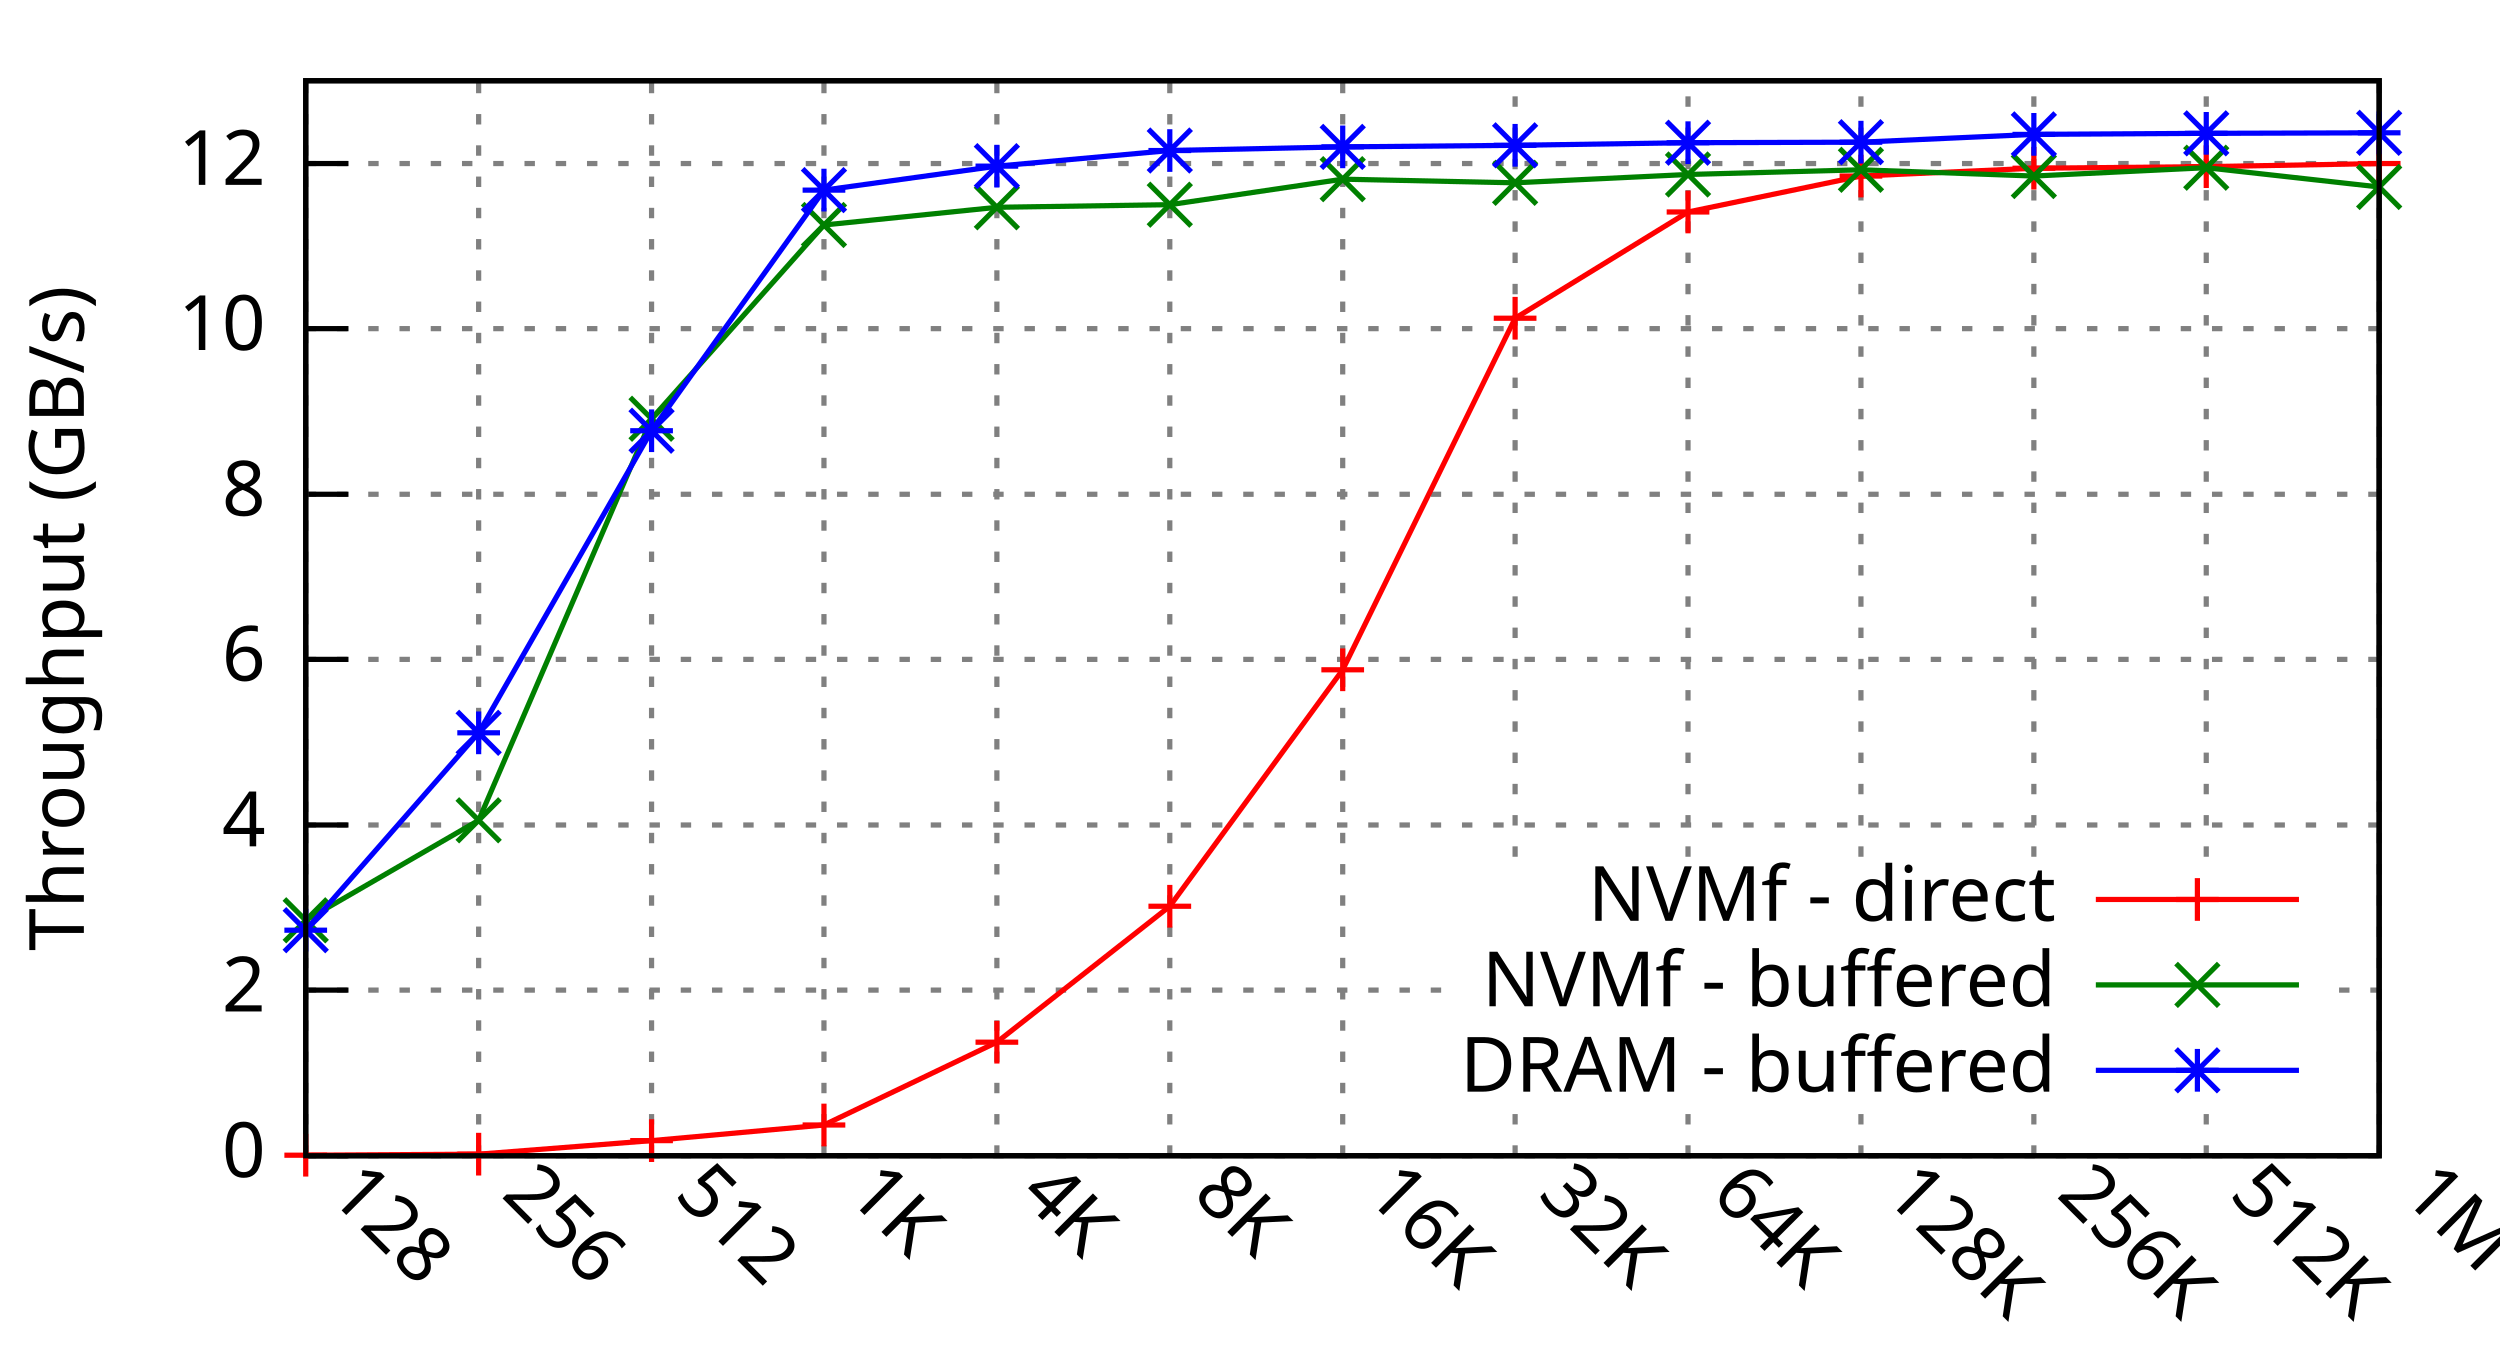
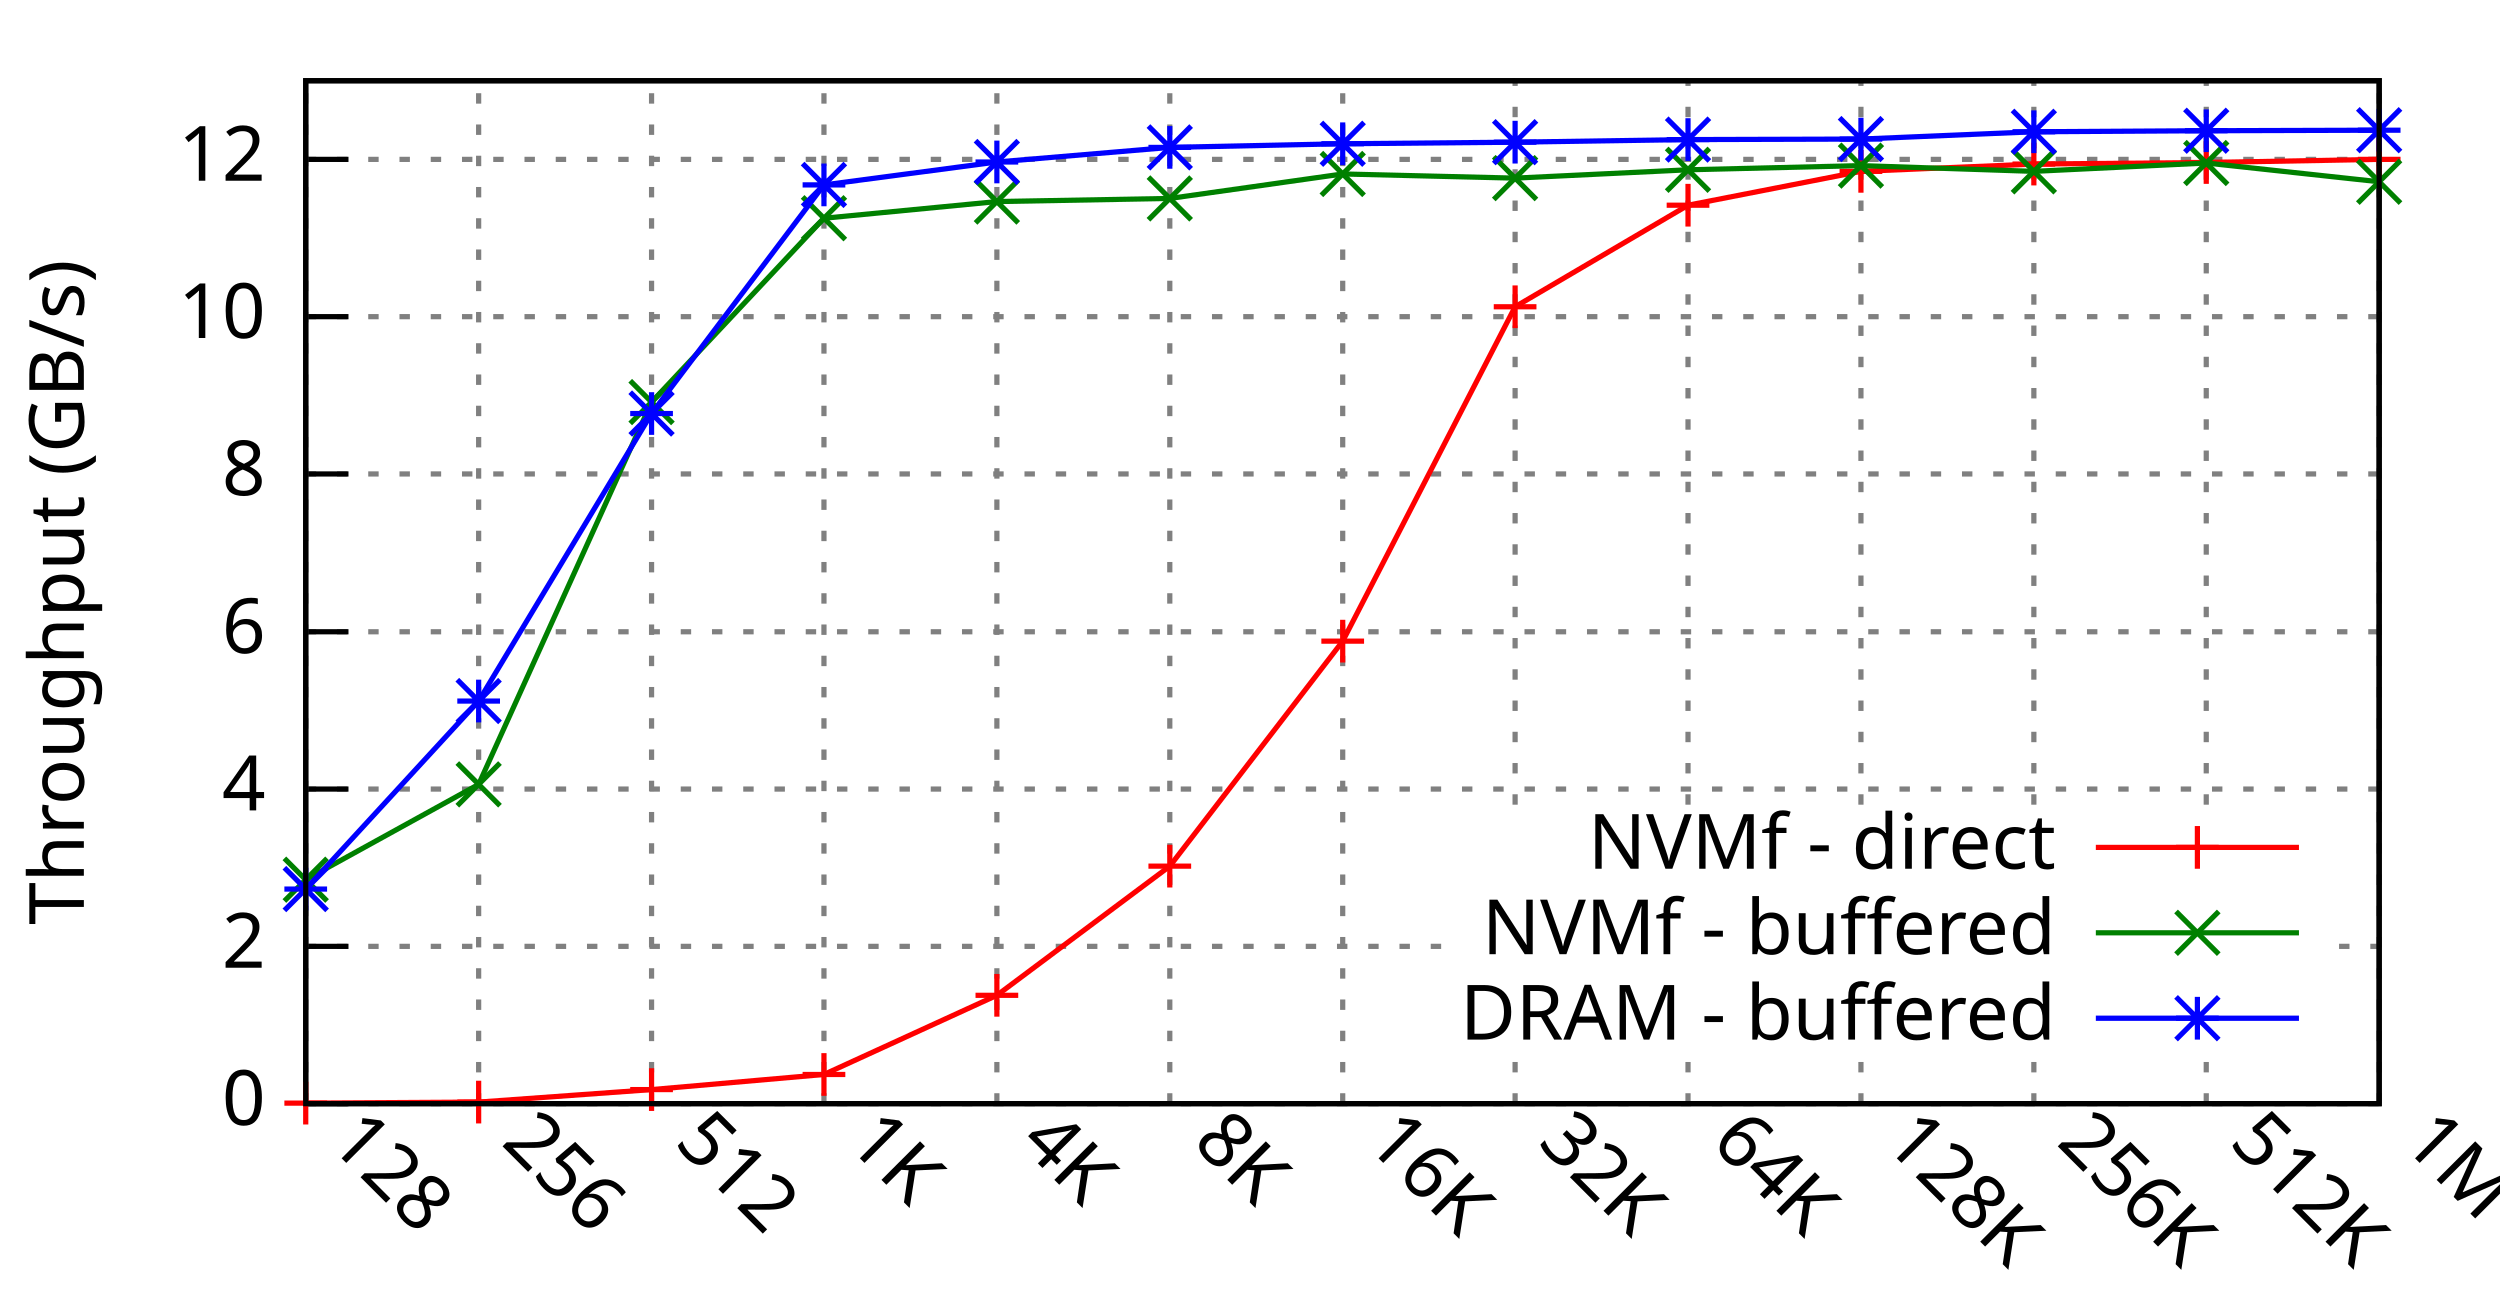
- <svg xmlns="http://www.w3.org/2000/svg" xmlns:xlink="http://www.w3.org/1999/xlink" width="480" height="260" viewBox="0 0 480 260">
+ <svg xmlns="http://www.w3.org/2000/svg" xmlns:xlink="http://www.w3.org/1999/xlink" width="480" height="250" viewBox="0 0 480 250">
  <g id="gnuplot_canvas">
-     <rect x="0" y="0" width="480" height="260" fill="none" />
+     <rect x="0" y="0" width="480" height="250" fill="none" />
    <defs>
      <circle id="gpDot" r="0.5" stroke-width="0.5" />
      <path id="gpPt0" stroke-width="0.244" stroke="currentColor" d="M-1,0 h2 M0,-1 v2" />
      <path id="gpPt1" stroke-width="0.244" stroke="currentColor" d="M-1,-1 L1,1 M1,-1 L-1,1" />
      <path id="gpPt2" stroke-width="0.244" stroke="currentColor" d="M-1,0 L1,0 M0,-1 L0,1 M-1,-1 L1,1 M-1,1 L1,-1" />
      <rect id="gpPt3" stroke-width="0.244" stroke="currentColor" x="-1" y="-1" width="2" height="2" />
      <rect id="gpPt4" stroke-width="0.244" stroke="currentColor" fill="currentColor" x="-1" y="-1" width="2" height="2" />
      <circle id="gpPt5" stroke-width="0.244" stroke="currentColor" cx="0" cy="0" r="1" />
      <use xlink:href="#gpPt5" id="gpPt6" fill="currentColor" stroke="none" />
      <path id="gpPt7" stroke-width="0.244" stroke="currentColor" d="M0,-1.33 L-1.33,0.67 L1.33,0.67 z" />
      <use xlink:href="#gpPt7" id="gpPt8" fill="currentColor" stroke="none" />
      <use xlink:href="#gpPt7" id="gpPt9" stroke="currentColor" transform="rotate(180)" />
      <use xlink:href="#gpPt9" id="gpPt10" fill="currentColor" stroke="none" />
      <use xlink:href="#gpPt3" id="gpPt11" stroke="currentColor" transform="rotate(45)" />
      <use xlink:href="#gpPt11" id="gpPt12" fill="currentColor" stroke="none" />
    </defs>
    <g style="fill:none; color:white; stroke:currentColor; stroke-width:1.00; stroke-linecap:butt; stroke-linejoin:miter">
</g>
    <g style="fill:none; color:black; stroke:currentColor; stroke-width:1.00; stroke-linecap:butt; stroke-linejoin:miter">
</g>
    <g style="fill:none; color:gray; stroke:currentColor; stroke-width:1.00; stroke-linecap:butt; stroke-linejoin:miter">
-       <path stroke="gray" stroke-dasharray=" 2,4" class="gridline" d="M58.7,221.9 L456.8,221.9  h0.01" />
-     </g>
-     <g style="fill:none; color:black; stroke:currentColor; stroke-width:1.00; stroke-linecap:butt; stroke-linejoin:miter">
-       <path stroke="black" d="M58.7,221.9 L66.9,221.9  h0.01" />
-       <g transform="translate(51.0,226.0)" style="stroke:none; fill:black; font-family:Times-Roman; font-size:11.00pt; text-anchor:end">
+       <path stroke="gray" stroke-dasharray=" 2,4" class="gridline" d="M58.7,211.9 L456.8,211.9  h0.01" />
+     </g>
+     <g style="fill:none; color:black; stroke:currentColor; stroke-width:1.00; stroke-linecap:butt; stroke-linejoin:miter">
+       <path stroke="black" d="M58.7,211.9 L66.9,211.9  h0.01" />
+       <g transform="translate(51.0,216.0)" style="stroke:none; fill:black; font-family:Times-Roman; font-size:11.00pt; text-anchor:end">
        <text> 0</text>
      </g>
    </g>
    <g style="fill:none; color:gray; stroke:currentColor; stroke-width:1.00; stroke-linecap:butt; stroke-linejoin:miter">
-       <path stroke="gray" stroke-dasharray=" 2,4" class="gridline" d="M58.7,190.1 L279.2,190.1 M449.1,190.1 L456.8,190.1  h0.01" />
-     </g>
-     <g style="fill:none; color:black; stroke:currentColor; stroke-width:1.00; stroke-linecap:butt; stroke-linejoin:miter">
-       <path stroke="black" d="M58.7,190.1 L66.9,190.1  h0.01" />
-       <g transform="translate(51.0,194.2)" style="stroke:none; fill:black; font-family:Times-Roman; font-size:11.00pt; text-anchor:end">
+       <path stroke="gray" stroke-dasharray=" 2,4" class="gridline" d="M58.7,181.7 L279.2,181.7 M449.1,181.7 L456.8,181.7  h0.01" />
+     </g>
+     <g style="fill:none; color:black; stroke:currentColor; stroke-width:1.00; stroke-linecap:butt; stroke-linejoin:miter">
+       <path stroke="black" d="M58.7,181.7 L66.9,181.7  h0.01" />
+       <g transform="translate(51.0,185.8)" style="stroke:none; fill:black; font-family:Times-Roman; font-size:11.00pt; text-anchor:end">
        <text> 2</text>
      </g>
    </g>
    <g style="fill:none; color:gray; stroke:currentColor; stroke-width:1.00; stroke-linecap:butt; stroke-linejoin:miter">
-       <path stroke="gray" stroke-dasharray=" 2,4" class="gridline" d="M58.7,158.4 L456.8,158.4  h0.01" />
-     </g>
-     <g style="fill:none; color:black; stroke:currentColor; stroke-width:1.00; stroke-linecap:butt; stroke-linejoin:miter">
-       <path stroke="black" d="M58.7,158.4 L66.9,158.4  h0.01" />
-       <g transform="translate(51.0,162.5)" style="stroke:none; fill:black; font-family:Times-Roman; font-size:11.00pt; text-anchor:end">
+       <path stroke="gray" stroke-dasharray=" 2,4" class="gridline" d="M58.7,151.5 L456.8,151.5  h0.01" />
+     </g>
+     <g style="fill:none; color:black; stroke:currentColor; stroke-width:1.00; stroke-linecap:butt; stroke-linejoin:miter">
+       <path stroke="black" d="M58.7,151.5 L66.9,151.5  h0.01" />
+       <g transform="translate(51.0,155.6)" style="stroke:none; fill:black; font-family:Times-Roman; font-size:11.00pt; text-anchor:end">
        <text> 4</text>
      </g>
    </g>
    <g style="fill:none; color:gray; stroke:currentColor; stroke-width:1.00; stroke-linecap:butt; stroke-linejoin:miter">
-       <path stroke="gray" stroke-dasharray=" 2,4" class="gridline" d="M58.7,126.6 L456.8,126.6  h0.01" />
-     </g>
-     <g style="fill:none; color:black; stroke:currentColor; stroke-width:1.00; stroke-linecap:butt; stroke-linejoin:miter">
-       <path stroke="black" d="M58.7,126.6 L66.9,126.6  h0.01" />
-       <g transform="translate(51.0,130.7)" style="stroke:none; fill:black; font-family:Times-Roman; font-size:11.00pt; text-anchor:end">
+       <path stroke="gray" stroke-dasharray=" 2,4" class="gridline" d="M58.7,121.3 L456.8,121.3  h0.01" />
+     </g>
+     <g style="fill:none; color:black; stroke:currentColor; stroke-width:1.00; stroke-linecap:butt; stroke-linejoin:miter">
+       <path stroke="black" d="M58.7,121.3 L66.9,121.3  h0.01" />
+       <g transform="translate(51.0,125.4)" style="stroke:none; fill:black; font-family:Times-Roman; font-size:11.00pt; text-anchor:end">
        <text> 6</text>
      </g>
    </g>
    <g style="fill:none; color:gray; stroke:currentColor; stroke-width:1.00; stroke-linecap:butt; stroke-linejoin:miter">
-       <path stroke="gray" stroke-dasharray=" 2,4" class="gridline" d="M58.7,94.9 L456.8,94.9  h0.01" />
-     </g>
-     <g style="fill:none; color:black; stroke:currentColor; stroke-width:1.00; stroke-linecap:butt; stroke-linejoin:miter">
-       <path stroke="black" d="M58.7,94.9 L66.9,94.9  h0.01" />
-       <g transform="translate(51.0,99.0)" style="stroke:none; fill:black; font-family:Times-Roman; font-size:11.00pt; text-anchor:end">
+       <path stroke="gray" stroke-dasharray=" 2,4" class="gridline" d="M58.7,91.0 L456.8,91.0  h0.01" />
+     </g>
+     <g style="fill:none; color:black; stroke:currentColor; stroke-width:1.00; stroke-linecap:butt; stroke-linejoin:miter">
+       <path stroke="black" d="M58.7,91.0 L66.9,91.0  h0.01" />
+       <g transform="translate(51.0,95.1)" style="stroke:none; fill:black; font-family:Times-Roman; font-size:11.00pt; text-anchor:end">
        <text> 8</text>
      </g>
    </g>
    <g style="fill:none; color:gray; stroke:currentColor; stroke-width:1.00; stroke-linecap:butt; stroke-linejoin:miter">
-       <path stroke="gray" stroke-dasharray=" 2,4" class="gridline" d="M58.7,63.1 L456.8,63.1  h0.01" />
-     </g>
-     <g style="fill:none; color:black; stroke:currentColor; stroke-width:1.00; stroke-linecap:butt; stroke-linejoin:miter">
-       <path stroke="black" d="M58.7,63.1 L66.9,63.1  h0.01" />
-       <g transform="translate(51.0,67.2)" style="stroke:none; fill:black; font-family:Times-Roman; font-size:11.00pt; text-anchor:end">
+       <path stroke="gray" stroke-dasharray=" 2,4" class="gridline" d="M58.7,60.8 L456.8,60.8  h0.01" />
+     </g>
+     <g style="fill:none; color:black; stroke:currentColor; stroke-width:1.00; stroke-linecap:butt; stroke-linejoin:miter">
+       <path stroke="black" d="M58.7,60.8 L66.9,60.8  h0.01" />
+       <g transform="translate(51.0,64.9)" style="stroke:none; fill:black; font-family:Times-Roman; font-size:11.00pt; text-anchor:end">
        <text> 10</text>
      </g>
    </g>
    <g style="fill:none; color:gray; stroke:currentColor; stroke-width:1.00; stroke-linecap:butt; stroke-linejoin:miter">
-       <path stroke="gray" stroke-dasharray=" 2,4" class="gridline" d="M58.7,31.4 L456.8,31.4  h0.01" />
-     </g>
-     <g style="fill:none; color:black; stroke:currentColor; stroke-width:1.00; stroke-linecap:butt; stroke-linejoin:miter">
-       <path stroke="black" d="M58.7,31.4 L66.9,31.4  h0.01" />
-       <g transform="translate(51.0,35.5)" style="stroke:none; fill:black; font-family:Times-Roman; font-size:11.00pt; text-anchor:end">
+       <path stroke="gray" stroke-dasharray=" 2,4" class="gridline" d="M58.7,30.6 L456.8,30.6  h0.01" />
+     </g>
+     <g style="fill:none; color:black; stroke:currentColor; stroke-width:1.00; stroke-linecap:butt; stroke-linejoin:miter">
+       <path stroke="black" d="M58.7,30.6 L66.9,30.6  h0.01" />
+       <g transform="translate(51.0,34.7)" style="stroke:none; fill:black; font-family:Times-Roman; font-size:11.00pt; text-anchor:end">
        <text> 12</text>
      </g>
    </g>
    <g style="fill:none; color:gray; stroke:currentColor; stroke-width:1.00; stroke-linecap:butt; stroke-linejoin:miter">
-       <path stroke="gray" stroke-dasharray=" 2,4" class="gridline" d="M58.7,221.9 L58.7,15.5  h0.01" />
-     </g>
-     <g style="fill:none; color:black; stroke:currentColor; stroke-width:1.00; stroke-linecap:butt; stroke-linejoin:miter">
-       <path stroke="black" d="M58.7,221.9  h0.01" />
-       <g transform="translate(62.8,229.6) rotate(45)" style="stroke:none; fill:black; font-family:Times-Roman; font-size:11.00pt; text-anchor:start">
+       <path stroke="gray" stroke-dasharray=" 2,4" class="gridline" d="M58.7,211.9 L58.7,15.5  h0.01" />
+     </g>
+     <g style="fill:none; color:black; stroke:currentColor; stroke-width:1.00; stroke-linecap:butt; stroke-linejoin:miter">
+       <path stroke="black" d="M58.7,211.9  h0.01" />
+       <g transform="translate(62.8,219.6) rotate(45)" style="stroke:none; fill:black; font-family:Times-Roman; font-size:11.00pt; text-anchor:start">
        <text>128</text>
      </g>
    </g>
    <g style="fill:none; color:gray; stroke:currentColor; stroke-width:1.00; stroke-linecap:butt; stroke-linejoin:miter">
-       <path stroke="gray" stroke-dasharray=" 2,4" class="gridline" d="M91.9,221.9 L91.9,15.5  h0.01" />
-     </g>
-     <g style="fill:none; color:black; stroke:currentColor; stroke-width:1.00; stroke-linecap:butt; stroke-linejoin:miter">
-       <path stroke="black" d="M91.9,221.9  h0.01" />
-       <g transform="translate(96.0,229.6) rotate(45)" style="stroke:none; fill:black; font-family:Times-Roman; font-size:11.00pt; text-anchor:start">
+       <path stroke="gray" stroke-dasharray=" 2,4" class="gridline" d="M91.9,211.9 L91.9,15.5  h0.01" />
+     </g>
+     <g style="fill:none; color:black; stroke:currentColor; stroke-width:1.00; stroke-linecap:butt; stroke-linejoin:miter">
+       <path stroke="black" d="M91.9,211.9  h0.01" />
+       <g transform="translate(96.0,219.6) rotate(45)" style="stroke:none; fill:black; font-family:Times-Roman; font-size:11.00pt; text-anchor:start">
        <text>256</text>
      </g>
    </g>
    <g style="fill:none; color:gray; stroke:currentColor; stroke-width:1.00; stroke-linecap:butt; stroke-linejoin:miter">
-       <path stroke="gray" stroke-dasharray=" 2,4" class="gridline" d="M125.1,221.9 L125.1,15.5  h0.01" />
-     </g>
-     <g style="fill:none; color:black; stroke:currentColor; stroke-width:1.00; stroke-linecap:butt; stroke-linejoin:miter">
-       <path stroke="black" d="M125.1,221.9  h0.01" />
-       <g transform="translate(129.2,229.6) rotate(45)" style="stroke:none; fill:black; font-family:Times-Roman; font-size:11.00pt; text-anchor:start">
+       <path stroke="gray" stroke-dasharray=" 2,4" class="gridline" d="M125.1,211.9 L125.1,15.5  h0.01" />
+     </g>
+     <g style="fill:none; color:black; stroke:currentColor; stroke-width:1.00; stroke-linecap:butt; stroke-linejoin:miter">
+       <path stroke="black" d="M125.1,211.9  h0.01" />
+       <g transform="translate(129.2,219.6) rotate(45)" style="stroke:none; fill:black; font-family:Times-Roman; font-size:11.00pt; text-anchor:start">
        <text>512</text>
      </g>
    </g>
    <g style="fill:none; color:gray; stroke:currentColor; stroke-width:1.00; stroke-linecap:butt; stroke-linejoin:miter">
-       <path stroke="gray" stroke-dasharray=" 2,4" class="gridline" d="M158.2,221.9 L158.2,15.5  h0.01" />
-     </g>
-     <g style="fill:none; color:black; stroke:currentColor; stroke-width:1.00; stroke-linecap:butt; stroke-linejoin:miter">
-       <path stroke="black" d="M158.2,221.9  h0.01" />
-       <g transform="translate(162.3,229.6) rotate(45)" style="stroke:none; fill:black; font-family:Times-Roman; font-size:11.00pt; text-anchor:start">
+       <path stroke="gray" stroke-dasharray=" 2,4" class="gridline" d="M158.2,211.9 L158.2,15.5  h0.01" />
+     </g>
+     <g style="fill:none; color:black; stroke:currentColor; stroke-width:1.00; stroke-linecap:butt; stroke-linejoin:miter">
+       <path stroke="black" d="M158.2,211.9  h0.01" />
+       <g transform="translate(162.3,219.6) rotate(45)" style="stroke:none; fill:black; font-family:Times-Roman; font-size:11.00pt; text-anchor:start">
        <text>1K</text>
      </g>
    </g>
    <g style="fill:none; color:gray; stroke:currentColor; stroke-width:1.00; stroke-linecap:butt; stroke-linejoin:miter">
-       <path stroke="gray" stroke-dasharray=" 2,4" class="gridline" d="M191.4,221.9 L191.4,15.5  h0.01" />
-     </g>
-     <g style="fill:none; color:black; stroke:currentColor; stroke-width:1.00; stroke-linecap:butt; stroke-linejoin:miter">
-       <path stroke="black" d="M191.4,221.9  h0.01" />
-       <g transform="translate(195.5,229.6) rotate(45)" style="stroke:none; fill:black; font-family:Times-Roman; font-size:11.00pt; text-anchor:start">
+       <path stroke="gray" stroke-dasharray=" 2,4" class="gridline" d="M191.4,211.9 L191.4,15.5  h0.01" />
+     </g>
+     <g style="fill:none; color:black; stroke:currentColor; stroke-width:1.00; stroke-linecap:butt; stroke-linejoin:miter">
+       <path stroke="black" d="M191.4,211.9  h0.01" />
+       <g transform="translate(195.5,219.6) rotate(45)" style="stroke:none; fill:black; font-family:Times-Roman; font-size:11.00pt; text-anchor:start">
        <text>4K</text>
      </g>
    </g>
    <g style="fill:none; color:gray; stroke:currentColor; stroke-width:1.00; stroke-linecap:butt; stroke-linejoin:miter">
-       <path stroke="gray" stroke-dasharray=" 2,4" class="gridline" d="M224.6,221.9 L224.6,15.5  h0.01" />
-     </g>
-     <g style="fill:none; color:black; stroke:currentColor; stroke-width:1.00; stroke-linecap:butt; stroke-linejoin:miter">
-       <path stroke="black" d="M224.6,221.9  h0.01" />
-       <g transform="translate(228.7,229.6) rotate(45)" style="stroke:none; fill:black; font-family:Times-Roman; font-size:11.00pt; text-anchor:start">
+       <path stroke="gray" stroke-dasharray=" 2,4" class="gridline" d="M224.6,211.9 L224.6,15.5  h0.01" />
+     </g>
+     <g style="fill:none; color:black; stroke:currentColor; stroke-width:1.00; stroke-linecap:butt; stroke-linejoin:miter">
+       <path stroke="black" d="M224.6,211.9  h0.01" />
+       <g transform="translate(228.7,219.6) rotate(45)" style="stroke:none; fill:black; font-family:Times-Roman; font-size:11.00pt; text-anchor:start">
        <text>8K</text>
      </g>
    </g>
    <g style="fill:none; color:gray; stroke:currentColor; stroke-width:1.00; stroke-linecap:butt; stroke-linejoin:miter">
-       <path stroke="gray" stroke-dasharray=" 2,4" class="gridline" d="M257.8,221.9 L257.8,15.5  h0.01" />
-     </g>
-     <g style="fill:none; color:black; stroke:currentColor; stroke-width:1.00; stroke-linecap:butt; stroke-linejoin:miter">
-       <path stroke="black" d="M257.8,221.9  h0.01" />
-       <g transform="translate(261.9,229.6) rotate(45)" style="stroke:none; fill:black; font-family:Times-Roman; font-size:11.00pt; text-anchor:start">
+       <path stroke="gray" stroke-dasharray=" 2,4" class="gridline" d="M257.8,211.9 L257.8,15.5  h0.01" />
+     </g>
+     <g style="fill:none; color:black; stroke:currentColor; stroke-width:1.00; stroke-linecap:butt; stroke-linejoin:miter">
+       <path stroke="black" d="M257.8,211.9  h0.01" />
+       <g transform="translate(261.9,219.6) rotate(45)" style="stroke:none; fill:black; font-family:Times-Roman; font-size:11.00pt; text-anchor:start">
        <text>16K</text>
      </g>
    </g>
    <g style="fill:none; color:gray; stroke:currentColor; stroke-width:1.00; stroke-linecap:butt; stroke-linejoin:miter">
-       <path stroke="gray" stroke-dasharray=" 2,4" class="gridline" d="M290.9,221.9 L290.9,213.7 M290.9,164.5 L290.9,15.5  h0.01" />
-     </g>
-     <g style="fill:none; color:black; stroke:currentColor; stroke-width:1.00; stroke-linecap:butt; stroke-linejoin:miter">
-       <path stroke="black" d="M290.9,221.9  h0.01" />
-       <g transform="translate(295.0,229.6) rotate(45)" style="stroke:none; fill:black; font-family:Times-Roman; font-size:11.00pt; text-anchor:start">
+       <path stroke="gray" stroke-dasharray=" 2,4" class="gridline" d="M290.9,211.9 L290.9,203.7 M290.9,154.5 L290.9,15.5  h0.01" />
+     </g>
+     <g style="fill:none; color:black; stroke:currentColor; stroke-width:1.00; stroke-linecap:butt; stroke-linejoin:miter">
+       <path stroke="black" d="M290.9,211.9  h0.01" />
+       <g transform="translate(295.0,219.6) rotate(45)" style="stroke:none; fill:black; font-family:Times-Roman; font-size:11.00pt; text-anchor:start">
        <text>32K</text>
      </g>
    </g>
    <g style="fill:none; color:gray; stroke:currentColor; stroke-width:1.00; stroke-linecap:butt; stroke-linejoin:miter">
-       <path stroke="gray" stroke-dasharray=" 2,4" class="gridline" d="M324.1,221.9 L324.1,213.7 M324.1,164.5 L324.1,15.5  h0.01" />
-     </g>
-     <g style="fill:none; color:black; stroke:currentColor; stroke-width:1.00; stroke-linecap:butt; stroke-linejoin:miter">
-       <path stroke="black" d="M324.1,221.9  h0.01" />
-       <g transform="translate(328.2,229.6) rotate(45)" style="stroke:none; fill:black; font-family:Times-Roman; font-size:11.00pt; text-anchor:start">
+       <path stroke="gray" stroke-dasharray=" 2,4" class="gridline" d="M324.1,211.9 L324.1,203.7 M324.1,154.5 L324.1,15.5  h0.01" />
+     </g>
+     <g style="fill:none; color:black; stroke:currentColor; stroke-width:1.00; stroke-linecap:butt; stroke-linejoin:miter">
+       <path stroke="black" d="M324.1,211.9  h0.01" />
+       <g transform="translate(328.2,219.6) rotate(45)" style="stroke:none; fill:black; font-family:Times-Roman; font-size:11.00pt; text-anchor:start">
        <text>64K</text>
      </g>
    </g>
    <g style="fill:none; color:gray; stroke:currentColor; stroke-width:1.00; stroke-linecap:butt; stroke-linejoin:miter">
-       <path stroke="gray" stroke-dasharray=" 2,4" class="gridline" d="M357.3,221.9 L357.3,213.7 M357.3,164.5 L357.3,15.5  h0.01" />
-     </g>
-     <g style="fill:none; color:black; stroke:currentColor; stroke-width:1.00; stroke-linecap:butt; stroke-linejoin:miter">
-       <path stroke="black" d="M357.3,221.9  h0.01" />
-       <g transform="translate(361.4,229.6) rotate(45)" style="stroke:none; fill:black; font-family:Times-Roman; font-size:11.00pt; text-anchor:start">
+       <path stroke="gray" stroke-dasharray=" 2,4" class="gridline" d="M357.3,211.9 L357.3,203.7 M357.3,154.5 L357.3,15.5  h0.01" />
+     </g>
+     <g style="fill:none; color:black; stroke:currentColor; stroke-width:1.00; stroke-linecap:butt; stroke-linejoin:miter">
+       <path stroke="black" d="M357.3,211.9  h0.01" />
+       <g transform="translate(361.4,219.6) rotate(45)" style="stroke:none; fill:black; font-family:Times-Roman; font-size:11.00pt; text-anchor:start">
        <text>128K</text>
      </g>
    </g>
    <g style="fill:none; color:gray; stroke:currentColor; stroke-width:1.00; stroke-linecap:butt; stroke-linejoin:miter">
-       <path stroke="gray" stroke-dasharray=" 2,4" class="gridline" d="M390.5,221.9 L390.5,213.7 M390.5,164.5 L390.5,15.5  h0.01" />
-     </g>
-     <g style="fill:none; color:black; stroke:currentColor; stroke-width:1.00; stroke-linecap:butt; stroke-linejoin:miter">
-       <path stroke="black" d="M390.5,221.9  h0.01" />
-       <g transform="translate(394.6,229.6) rotate(45)" style="stroke:none; fill:black; font-family:Times-Roman; font-size:11.00pt; text-anchor:start">
+       <path stroke="gray" stroke-dasharray=" 2,4" class="gridline" d="M390.5,211.9 L390.5,203.7 M390.5,154.5 L390.5,15.5  h0.01" />
+     </g>
+     <g style="fill:none; color:black; stroke:currentColor; stroke-width:1.00; stroke-linecap:butt; stroke-linejoin:miter">
+       <path stroke="black" d="M390.5,211.9  h0.01" />
+       <g transform="translate(394.6,219.6) rotate(45)" style="stroke:none; fill:black; font-family:Times-Roman; font-size:11.00pt; text-anchor:start">
        <text>256K</text>
      </g>
    </g>
    <g style="fill:none; color:gray; stroke:currentColor; stroke-width:1.00; stroke-linecap:butt; stroke-linejoin:miter">
-       <path stroke="gray" stroke-dasharray=" 2,4" class="gridline" d="M423.6,221.9 L423.6,213.7 M423.6,164.5 L423.6,15.5  h0.01" />
-     </g>
-     <g style="fill:none; color:black; stroke:currentColor; stroke-width:1.00; stroke-linecap:butt; stroke-linejoin:miter">
-       <path stroke="black" d="M423.6,221.9  h0.01" />
-       <g transform="translate(427.7,229.6) rotate(45)" style="stroke:none; fill:black; font-family:Times-Roman; font-size:11.00pt; text-anchor:start">
+       <path stroke="gray" stroke-dasharray=" 2,4" class="gridline" d="M423.6,211.9 L423.6,203.7 M423.6,154.5 L423.6,15.5  h0.01" />
+     </g>
+     <g style="fill:none; color:black; stroke:currentColor; stroke-width:1.00; stroke-linecap:butt; stroke-linejoin:miter">
+       <path stroke="black" d="M423.6,211.9  h0.01" />
+       <g transform="translate(427.7,219.6) rotate(45)" style="stroke:none; fill:black; font-family:Times-Roman; font-size:11.00pt; text-anchor:start">
        <text>512K</text>
      </g>
    </g>
    <g style="fill:none; color:gray; stroke:currentColor; stroke-width:1.00; stroke-linecap:butt; stroke-linejoin:miter">
-       <path stroke="gray" stroke-dasharray=" 2,4" class="gridline" d="M456.8,221.9 L456.8,15.5  h0.01" />
-     </g>
-     <g style="fill:none; color:black; stroke:currentColor; stroke-width:1.00; stroke-linecap:butt; stroke-linejoin:miter">
-       <path stroke="black" d="M456.8,221.9  h0.01" />
-       <g transform="translate(460.9,229.6) rotate(45)" style="stroke:none; fill:black; font-family:Times-Roman; font-size:11.00pt; text-anchor:start">
+       <path stroke="gray" stroke-dasharray=" 2,4" class="gridline" d="M456.8,211.9 L456.8,15.5  h0.01" />
+     </g>
+     <g style="fill:none; color:black; stroke:currentColor; stroke-width:1.00; stroke-linecap:butt; stroke-linejoin:miter">
+       <path stroke="black" d="M456.8,211.9  h0.01" />
+       <g transform="translate(460.9,219.6) rotate(45)" style="stroke:none; fill:black; font-family:Times-Roman; font-size:11.00pt; text-anchor:start">
        <text>1M</text>
      </g>
-       <path stroke="black" d="M58.7,15.5 L58.7,221.9 L456.8,221.9 L456.8,15.5 L58.7,15.5 Z  h0.01" />
-       <g transform="translate(16.1,118.7) rotate(270)" style="stroke:none; fill:black; font-family:Times-Roman; font-size:11.00pt; text-anchor:middle">
+       <path stroke="black" d="M58.7,15.5 L58.7,211.9 L456.8,211.9 L456.8,15.5 L58.7,15.5 Z  h0.01" />
+       <g transform="translate(16.1,113.7) rotate(270)" style="stroke:none; fill:black; font-family:Times-Roman; font-size:11.00pt; text-anchor:middle">
        <text>Throughput (GB/s)</text>
      </g>
    </g>
    <g id="gnuplot_plot_1">
      <g style="fill:none; color:red; stroke:currentColor; stroke-width:1.00; stroke-linecap:butt; stroke-linejoin:miter">
-         <g transform="translate(394.7,176.8)" style="stroke:none; fill:black; font-family:Times-Roman; font-size:11.00pt; text-anchor:end">
+         <g transform="translate(394.7,166.8)" style="stroke:none; fill:black; font-family:Times-Roman; font-size:11.00pt; text-anchor:end">
          <text>NVMf - direct</text>
        </g>
-         <path d="M402.4,172.7 L441.4,172.7 M58.7,221.8 L91.9,221.6 L125.1,219.0 L158.2,216.0 L191.4,200.1 L224.6,174.0    L257.8,128.6 L290.9,61.1 L324.1,40.7 L357.3,33.8 L390.5,32.3 L423.6,32.0 L456.8,31.4  h0.01" />
-         <use xlink:href="#gpPt0" transform="translate(58.7,221.8) scale(4.10)" />
-         <use xlink:href="#gpPt0" transform="translate(91.9,221.6) scale(4.10)" />
-         <use xlink:href="#gpPt0" transform="translate(125.1,219.0) scale(4.10)" />
-         <use xlink:href="#gpPt0" transform="translate(158.2,216.0) scale(4.10)" />
-         <use xlink:href="#gpPt0" transform="translate(191.4,200.1) scale(4.10)" />
-         <use xlink:href="#gpPt0" transform="translate(224.6,174.0) scale(4.10)" />
-         <use xlink:href="#gpPt0" transform="translate(257.8,128.6) scale(4.10)" />
-         <use xlink:href="#gpPt0" transform="translate(290.9,61.1) scale(4.10)" />
-         <use xlink:href="#gpPt0" transform="translate(324.1,40.7) scale(4.10)" />
-         <use xlink:href="#gpPt0" transform="translate(357.3,33.8) scale(4.10)" />
-         <use xlink:href="#gpPt0" transform="translate(390.5,32.3) scale(4.10)" />
-         <use xlink:href="#gpPt0" transform="translate(423.6,32.0) scale(4.10)" />
-         <use xlink:href="#gpPt0" transform="translate(456.8,31.4) scale(4.10)" />
-         <use xlink:href="#gpPt0" transform="translate(421.9,172.7) scale(4.10)" />
+         <path d="M402.4,162.7 L441.4,162.7 M58.7,211.8 L91.9,211.6 L125.1,209.2 L158.2,206.3 L191.4,191.1 L224.6,166.3    L257.8,123.1 L290.9,58.9 L324.1,39.4 L357.3,32.9 L390.5,31.5 L423.6,31.2 L456.8,30.6  h0.01" />
+         <use xlink:href="#gpPt0" transform="translate(58.7,211.8) scale(4.10)" />
+         <use xlink:href="#gpPt0" transform="translate(91.9,211.6) scale(4.10)" />
+         <use xlink:href="#gpPt0" transform="translate(125.1,209.2) scale(4.10)" />
+         <use xlink:href="#gpPt0" transform="translate(158.2,206.3) scale(4.10)" />
+         <use xlink:href="#gpPt0" transform="translate(191.4,191.1) scale(4.10)" />
+         <use xlink:href="#gpPt0" transform="translate(224.6,166.3) scale(4.10)" />
+         <use xlink:href="#gpPt0" transform="translate(257.8,123.1) scale(4.10)" />
+         <use xlink:href="#gpPt0" transform="translate(290.9,58.9) scale(4.10)" />
+         <use xlink:href="#gpPt0" transform="translate(324.1,39.4) scale(4.10)" />
+         <use xlink:href="#gpPt0" transform="translate(357.3,32.9) scale(4.10)" />
+         <use xlink:href="#gpPt0" transform="translate(390.5,31.5) scale(4.10)" />
+         <use xlink:href="#gpPt0" transform="translate(423.6,31.2) scale(4.10)" />
+         <use xlink:href="#gpPt0" transform="translate(456.8,30.6) scale(4.10)" />
+         <use xlink:href="#gpPt0" transform="translate(421.9,162.7) scale(4.10)" />
      </g>
    </g>
    <g id="gnuplot_plot_2">
      <g style="fill:none; color:green; stroke:currentColor; stroke-width:1.00; stroke-linecap:butt; stroke-linejoin:miter">
-         <g transform="translate(394.7,193.2)" style="stroke:none; fill:black; font-family:Times-Roman; font-size:11.00pt; text-anchor:end">
+         <g transform="translate(394.7,183.2)" style="stroke:none; fill:black; font-family:Times-Roman; font-size:11.00pt; text-anchor:end">
          <text>NVMf - buffered</text>
        </g>
-         <path d="M402.4,189.1 L441.4,189.1 M58.7,176.7 L91.9,157.5 L125.1,80.4 L158.2,43.2 L191.4,39.8 L224.6,39.3    L257.8,34.4 L290.9,35.1 L324.1,33.5 L357.3,32.6 L390.5,33.8 L423.6,32.2 L456.8,35.9  h0.01" />
-         <use xlink:href="#gpPt1" transform="translate(58.7,176.7) scale(4.10)" />
-         <use xlink:href="#gpPt1" transform="translate(91.9,157.5) scale(4.10)" />
-         <use xlink:href="#gpPt1" transform="translate(125.1,80.4) scale(4.10)" />
-         <use xlink:href="#gpPt1" transform="translate(158.2,43.2) scale(4.10)" />
-         <use xlink:href="#gpPt1" transform="translate(191.4,39.8) scale(4.10)" />
-         <use xlink:href="#gpPt1" transform="translate(224.6,39.3) scale(4.10)" />
-         <use xlink:href="#gpPt1" transform="translate(257.8,34.4) scale(4.10)" />
-         <use xlink:href="#gpPt1" transform="translate(290.9,35.1) scale(4.10)" />
-         <use xlink:href="#gpPt1" transform="translate(324.1,33.5) scale(4.10)" />
-         <use xlink:href="#gpPt1" transform="translate(357.3,32.6) scale(4.10)" />
-         <use xlink:href="#gpPt1" transform="translate(390.5,33.8) scale(4.10)" />
-         <use xlink:href="#gpPt1" transform="translate(423.6,32.2) scale(4.10)" />
-         <use xlink:href="#gpPt1" transform="translate(456.8,35.9) scale(4.10)" />
-         <use xlink:href="#gpPt1" transform="translate(421.9,189.1) scale(4.10)" />
+         <path d="M402.4,179.1 L441.4,179.1 M58.7,168.9 L91.9,150.6 L125.1,77.2 L158.2,41.9 L191.4,38.7 L224.6,38.1    L257.8,33.4 L290.9,34.2 L324.1,32.6 L357.3,31.8 L390.5,32.9 L423.6,31.3 L456.8,34.9  h0.01" />
+         <use xlink:href="#gpPt1" transform="translate(58.7,168.9) scale(4.10)" />
+         <use xlink:href="#gpPt1" transform="translate(91.9,150.6) scale(4.10)" />
+         <use xlink:href="#gpPt1" transform="translate(125.1,77.2) scale(4.10)" />
+         <use xlink:href="#gpPt1" transform="translate(158.2,41.9) scale(4.10)" />
+         <use xlink:href="#gpPt1" transform="translate(191.4,38.7) scale(4.10)" />
+         <use xlink:href="#gpPt1" transform="translate(224.6,38.1) scale(4.10)" />
+         <use xlink:href="#gpPt1" transform="translate(257.8,33.4) scale(4.10)" />
+         <use xlink:href="#gpPt1" transform="translate(290.9,34.2) scale(4.10)" />
+         <use xlink:href="#gpPt1" transform="translate(324.1,32.6) scale(4.10)" />
+         <use xlink:href="#gpPt1" transform="translate(357.3,31.8) scale(4.10)" />
+         <use xlink:href="#gpPt1" transform="translate(390.5,32.9) scale(4.10)" />
+         <use xlink:href="#gpPt1" transform="translate(423.6,31.3) scale(4.10)" />
+         <use xlink:href="#gpPt1" transform="translate(456.8,34.9) scale(4.10)" />
+         <use xlink:href="#gpPt1" transform="translate(421.9,179.1) scale(4.10)" />
      </g>
    </g>
    <g id="gnuplot_plot_3">
      <g style="fill:none; color:blue; stroke:currentColor; stroke-width:1.00; stroke-linecap:butt; stroke-linejoin:miter">
-         <g transform="translate(394.7,209.6)" style="stroke:none; fill:black; font-family:Times-Roman; font-size:11.00pt; text-anchor:end">
+         <g transform="translate(394.7,199.6)" style="stroke:none; fill:black; font-family:Times-Roman; font-size:11.00pt; text-anchor:end">
          <text>DRAM - buffered</text>
        </g>
-         <path d="M402.4,205.5 L441.4,205.5 M58.7,178.6 L91.9,140.7 L125.1,82.7 L158.2,36.5 L191.4,31.9 L224.6,28.9    L257.8,28.2 L290.9,27.9 L324.1,27.4 L357.3,27.3 L390.5,25.8 L423.6,25.6 L456.8,25.5  h0.01" />
-         <use xlink:href="#gpPt2" transform="translate(58.7,178.6) scale(4.10)" />
-         <use xlink:href="#gpPt2" transform="translate(91.9,140.7) scale(4.10)" />
-         <use xlink:href="#gpPt2" transform="translate(125.1,82.7) scale(4.10)" />
-         <use xlink:href="#gpPt2" transform="translate(158.2,36.5) scale(4.10)" />
-         <use xlink:href="#gpPt2" transform="translate(191.4,31.9) scale(4.10)" />
-         <use xlink:href="#gpPt2" transform="translate(224.6,28.9) scale(4.10)" />
-         <use xlink:href="#gpPt2" transform="translate(257.8,28.2) scale(4.10)" />
-         <use xlink:href="#gpPt2" transform="translate(290.9,27.9) scale(4.10)" />
-         <use xlink:href="#gpPt2" transform="translate(324.1,27.4) scale(4.10)" />
-         <use xlink:href="#gpPt2" transform="translate(357.3,27.3) scale(4.10)" />
-         <use xlink:href="#gpPt2" transform="translate(390.5,25.8) scale(4.10)" />
-         <use xlink:href="#gpPt2" transform="translate(423.6,25.6) scale(4.10)" />
-         <use xlink:href="#gpPt2" transform="translate(456.8,25.5) scale(4.10)" />
-         <use xlink:href="#gpPt2" transform="translate(421.9,205.5) scale(4.10)" />
-       </g>
-     </g>
-     <g style="fill:none; color:black; stroke:currentColor; stroke-width:1.00; stroke-linecap:butt; stroke-linejoin:miter">
-       <path stroke="black" d="M58.7,15.5 L58.7,221.9 L456.8,221.9 L456.8,15.5 L58.7,15.5 Z  h0.01" />
+         <path d="M402.4,195.5 L441.4,195.5 M58.7,170.7 L91.9,134.6 L125.1,79.4 L158.2,35.5 L191.4,31.1 L224.6,28.3    L257.8,27.6 L290.9,27.3 L324.1,26.8 L357.3,26.7 L390.5,25.3 L423.6,25.1 L456.8,25.0  h0.01" />
+         <use xlink:href="#gpPt2" transform="translate(58.7,170.7) scale(4.10)" />
+         <use xlink:href="#gpPt2" transform="translate(91.9,134.6) scale(4.10)" />
+         <use xlink:href="#gpPt2" transform="translate(125.1,79.4) scale(4.10)" />
+         <use xlink:href="#gpPt2" transform="translate(158.2,35.5) scale(4.10)" />
+         <use xlink:href="#gpPt2" transform="translate(191.4,31.1) scale(4.10)" />
+         <use xlink:href="#gpPt2" transform="translate(224.6,28.3) scale(4.10)" />
+         <use xlink:href="#gpPt2" transform="translate(257.8,27.6) scale(4.10)" />
+         <use xlink:href="#gpPt2" transform="translate(290.9,27.3) scale(4.10)" />
+         <use xlink:href="#gpPt2" transform="translate(324.1,26.8) scale(4.10)" />
+         <use xlink:href="#gpPt2" transform="translate(357.3,26.7) scale(4.10)" />
+         <use xlink:href="#gpPt2" transform="translate(390.5,25.3) scale(4.10)" />
+         <use xlink:href="#gpPt2" transform="translate(423.6,25.1) scale(4.10)" />
+         <use xlink:href="#gpPt2" transform="translate(456.8,25.0) scale(4.10)" />
+         <use xlink:href="#gpPt2" transform="translate(421.9,195.5) scale(4.10)" />
+       </g>
+     </g>
+     <g style="fill:none; color:black; stroke:currentColor; stroke-width:1.00; stroke-linecap:butt; stroke-linejoin:miter">
+       <path stroke="black" d="M58.7,15.5 L58.7,211.9 L456.8,211.9 L456.8,15.5 L58.7,15.5 Z  h0.01" />
    </g>
  </g>
</svg>
